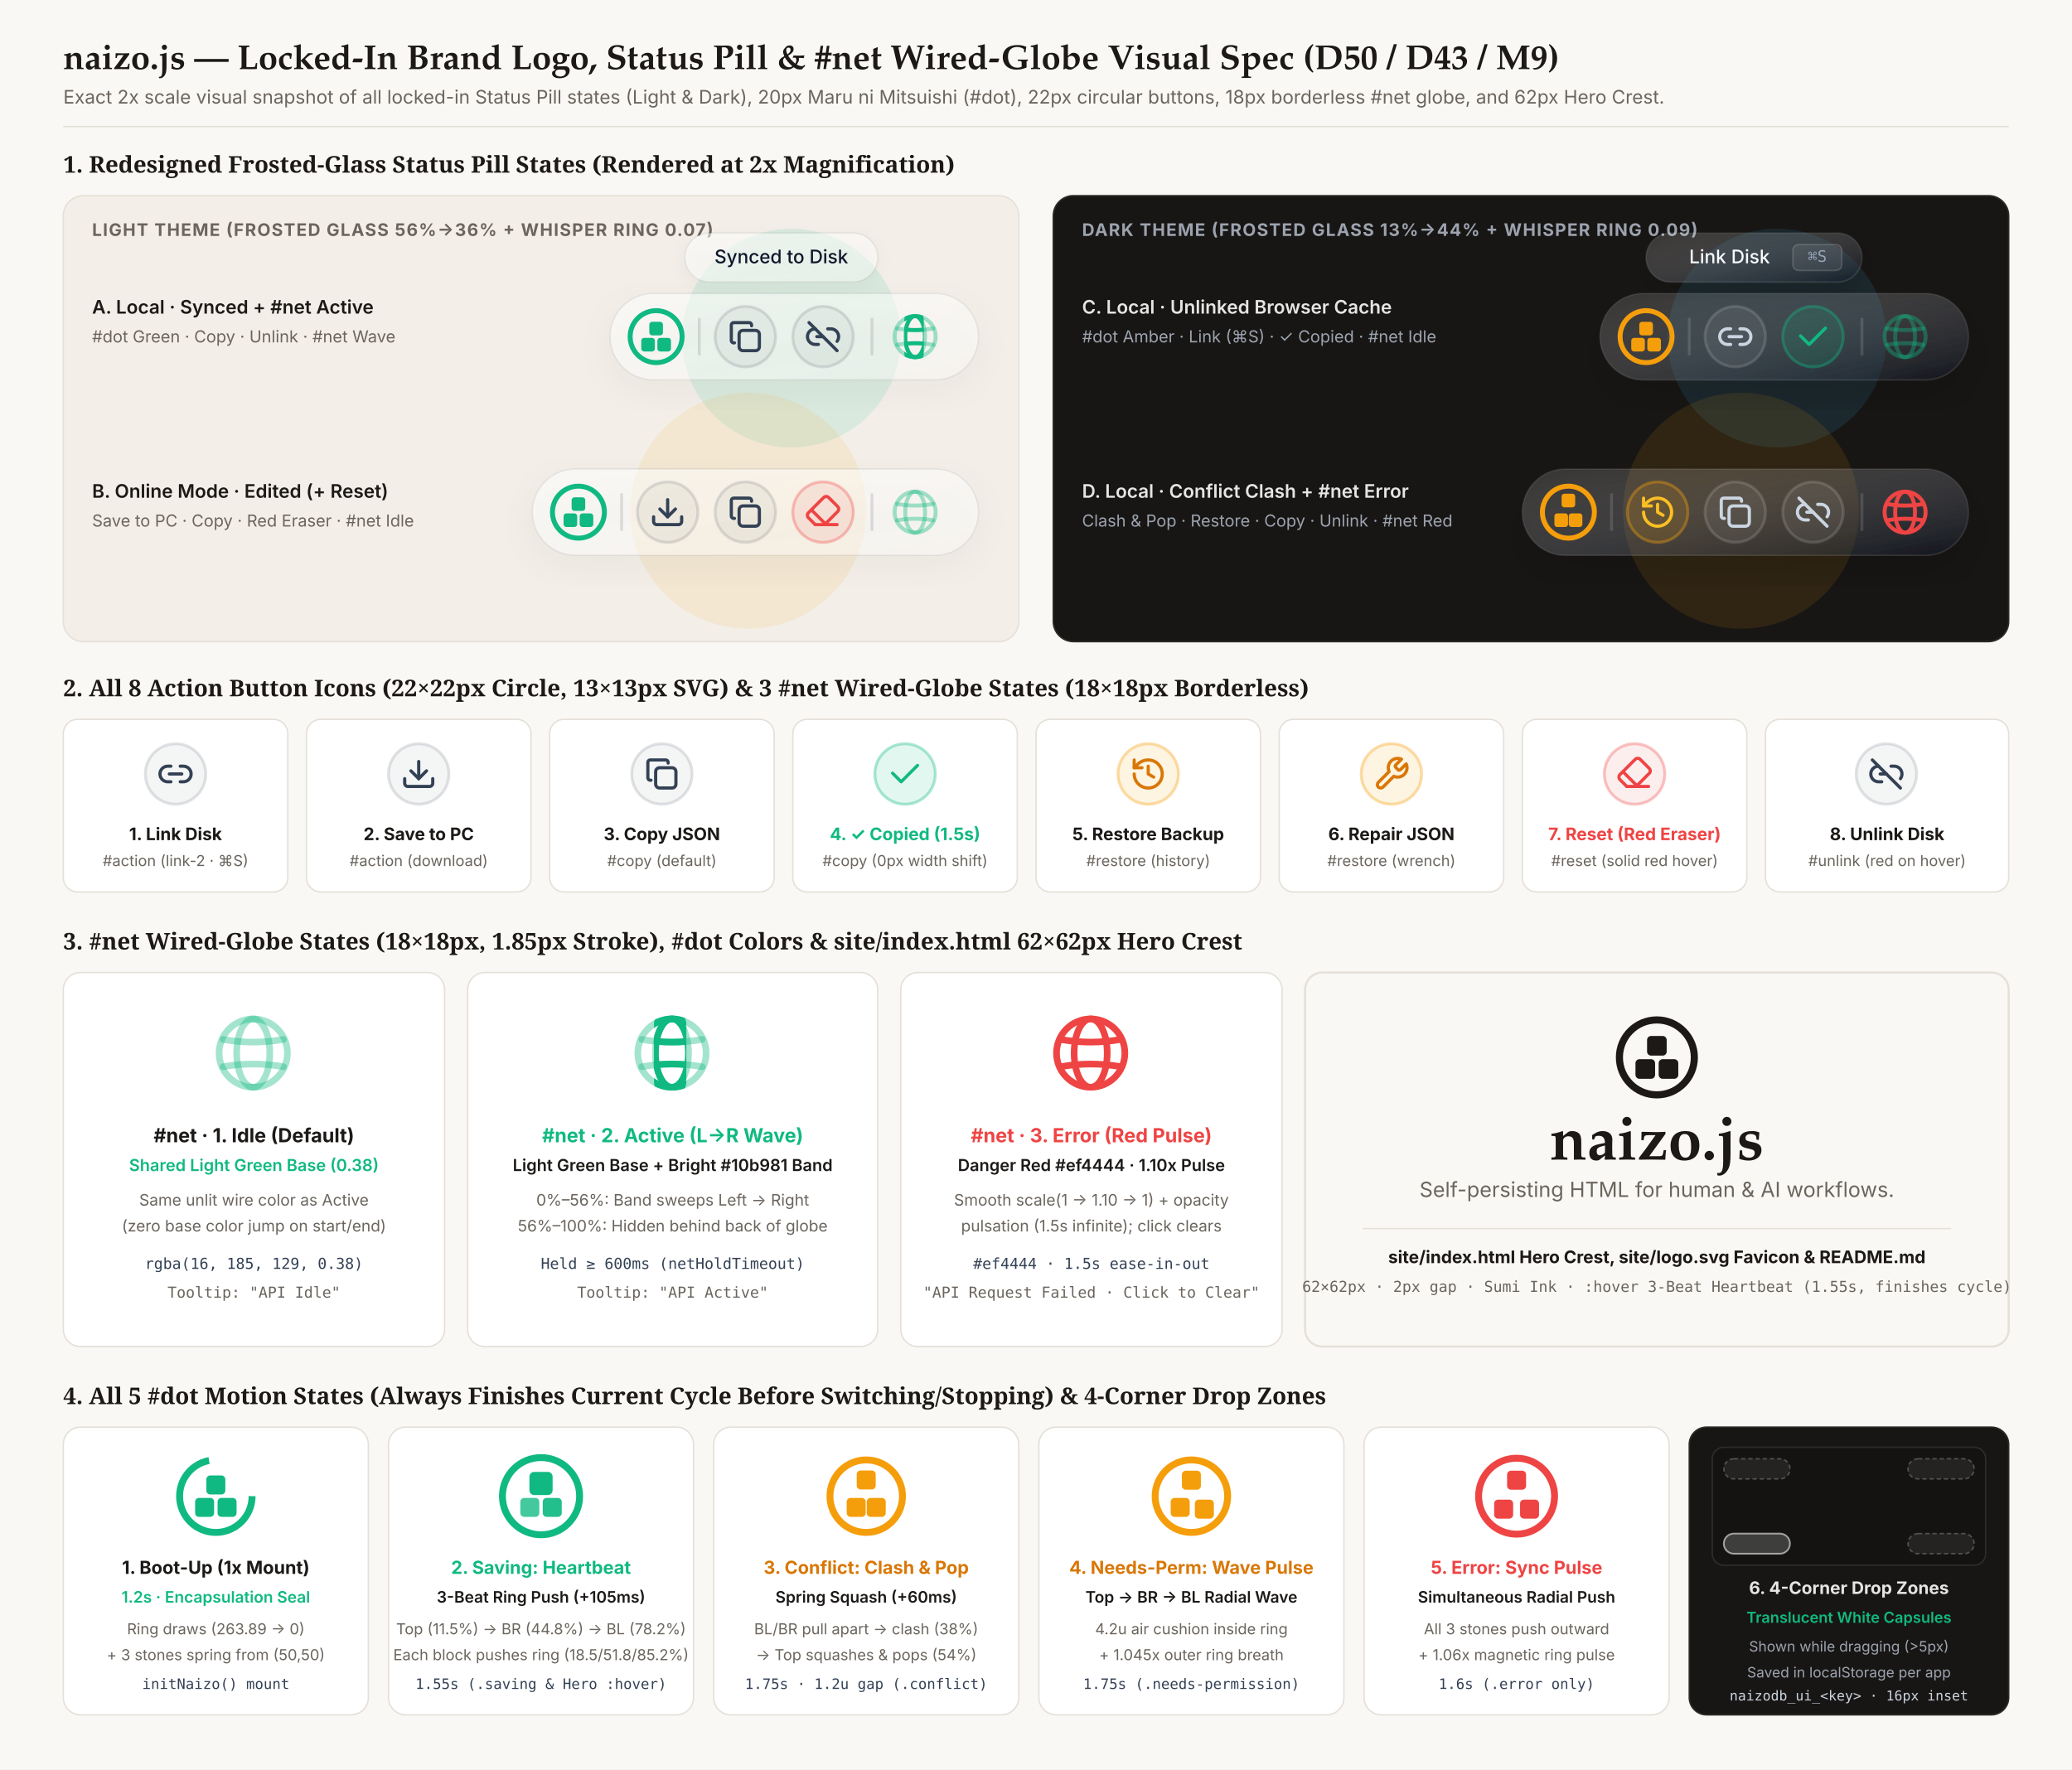
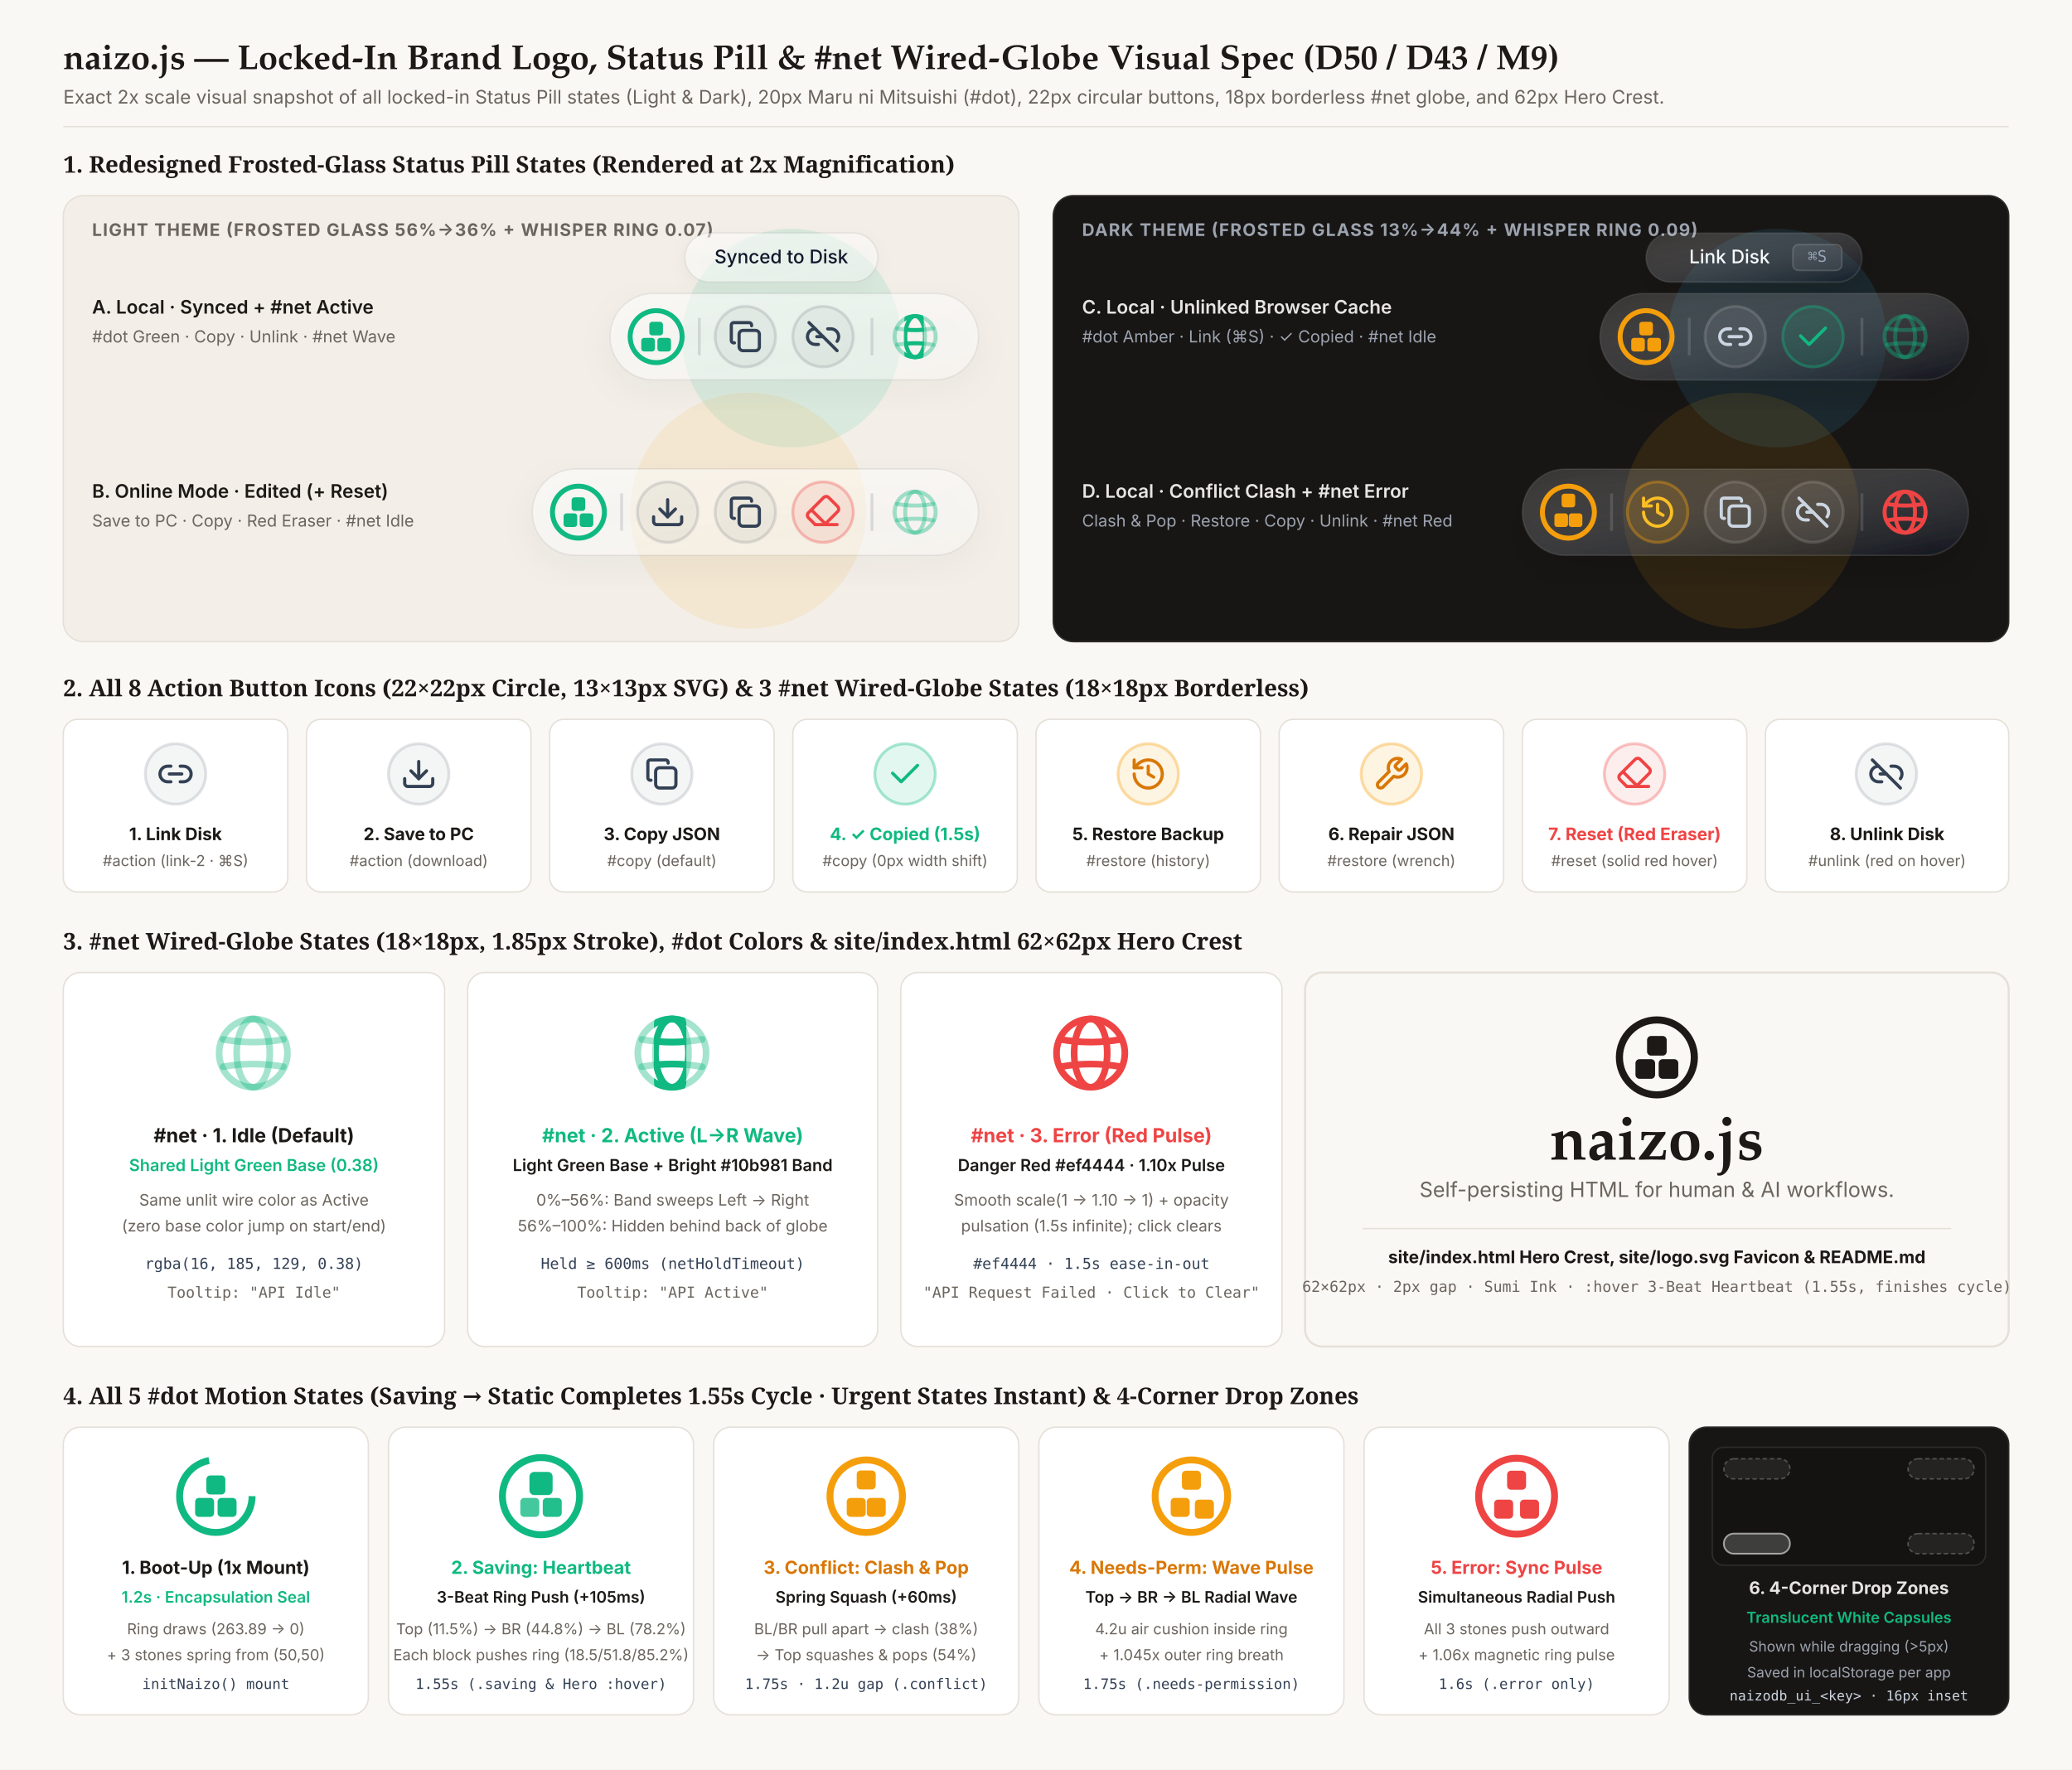
<svg xmlns="http://www.w3.org/2000/svg" width="1440" height="1230" viewBox="0 0 1440 1230" font-family="-apple-system, BlinkMacSystemFont, 'Inter', 'Segoe UI', Helvetica, Arial, sans-serif">
  <defs>
    <clipPath id="wave-clip-demo">
      <rect x="7" y="0" width="9" height="24" rx="4" />
    </clipPath>
    <filter id="pill-shadow-light" x="-15%" y="-25%" width="130%" height="160%">
      <feDropShadow dx="0" dy="4" stdDeviation="6" flood-color="#0f172a" flood-opacity="0.09" />
    </filter>
    <filter id="pill-shadow-dark" x="-15%" y="-25%" width="130%" height="160%">
      <feDropShadow dx="0" dy="6" stdDeviation="8" flood-color="#000000" flood-opacity="0.42" />
    </filter>
    <linearGradient id="frosted-light" x1="0%" y1="0%" x2="100%" y2="100%">
      <stop offset="0%" stop-color="#ffffff" stop-opacity="0.56" />
      <stop offset="100%" stop-color="#ffffff" stop-opacity="0.36" />
    </linearGradient>
    <linearGradient id="frosted-dark" x1="0%" y1="0%" x2="100%" y2="100%">
      <stop offset="0%" stop-color="#ffffff" stop-opacity="0.13" />
      <stop offset="100%" stop-color="#0f172a" stop-opacity="0.44" />
    </linearGradient>
  </defs>
  <rect width="1440" height="1230" fill="#faf8f5" />
  <text x="44" y="48" font-family="Georgia, 'Palatino Linotype', serif" font-size="24" font-weight="bold" fill="#1c1917">naizo.js — Locked-In Brand Logo, Status Pill &amp; #net Wired-Globe Visual Spec (D50 / D43 / M9)</text>
  <text x="44" y="72" font-size="13" fill="#6b655e">Exact 2x scale visual snapshot of all locked-in Status Pill states (Light &amp; Dark), 20px Maru ni Mitsuishi (#dot), 22px circular buttons, 18px borderless #net globe, and 62px Hero Crest.</text>
  <line x1="44" y1="88" x2="1396" y2="88" stroke="#e5e0d8" stroke-width="1" />
  <text x="44" y="120" font-family="Georgia, serif" font-size="16" font-weight="bold" fill="#1c1917">1. Redesigned Frosted-Glass Status Pill States (Rendered at 2x Magnification)</text>
  <rect x="44" y="136" width="664" height="310" rx="14" fill="#f3efe8" stroke="#e5e0d8" stroke-width="1" />
  <circle cx="550" cy="235" r="76" fill="#10b981" fill-opacity="0.11" />
  <circle cx="520" cy="355" r="82" fill="#f59e0b" fill-opacity="0.10" />
  <text x="64" y="164" font-size="12" font-weight="bold" fill="#6b655e" letter-spacing="0.06em">LIGHT THEME (FROSTED GLASS 56%→36% + WHISPER RING 0.07)</text>
  <text x="64" y="218" font-size="13" font-weight="600" fill="#1c1917">A. Local · Synced + #net Active</text>
  <text x="64" y="238" font-size="11.5" fill="#6b655e">#dot Green · Copy · Unlink · #net Wave</text>
  <g transform="translate(476, 162)">
    <rect x="0" y="0" width="134" height="34" rx="17" fill="url(#frosted-light)" stroke="#0f172a" stroke-opacity="0.07" filter="url(#pill-shadow-light)" />
    <text x="67" y="21" font-size="13" font-weight="500" fill="#0f172a" text-anchor="middle">Synced to Disk</text>
  </g>
  <g transform="translate(424, 204) scale(2)">
    <rect x="0" y="0" width="128" height="30" rx="15" fill="url(#frosted-light)" stroke="#0f172a" stroke-opacity="0.07" stroke-width="0.5" filter="url(#pill-shadow-light)" />
    <g transform="translate(5.25, 4.25) scale(0.215)" color="#10b981">
      <circle cx="50" cy="50" r="42" fill="none" stroke="#10b981" stroke-width="8" />
      <rect x="39" y="26" width="22" height="22" rx="4.5" fill="#10b981" />
      <rect x="26" y="52" width="22" height="22" rx="4.5" fill="#10b981" />
      <rect x="52" y="52" width="22" height="22" rx="4.5" fill="#10b981" />
    </g>
    <line x1="31" y1="8.5" x2="31" y2="21.5" stroke="#0f172a" stroke-opacity="0.12" stroke-width="1" />
    <g transform="translate(36, 4)">
      <circle cx="11" cy="11" r="10.5" fill="#0f172a" fill-opacity="0.045" stroke="#0f172a" stroke-opacity="0.12" stroke-width="1" />
      <g transform="translate(4.5, 4.5) scale(0.5416)" stroke="#334155" stroke-width="2.05" stroke-linecap="round" stroke-linejoin="round" fill="none">
        <rect x="8" y="8" width="13" height="13" rx="2.5" />
        <path d="M5 16H4.5A1.5 1.5 0 0 1 3 14.5v-10A1.5 1.5 0 0 1 4.5 3h10A1.5 1.5 0 0 1 16 4.5V5" />
      </g>
    </g>
    <g transform="translate(63, 4)">
      <circle cx="11" cy="11" r="10.5" fill="#0f172a" fill-opacity="0.045" stroke="#0f172a" stroke-opacity="0.12" stroke-width="1" />
      <g transform="translate(4.5, 4.5) scale(0.5416)" stroke="#334155" stroke-width="2.05" stroke-linecap="round" stroke-linejoin="round" fill="none">
        <path d="M9 17H7A5 5 0 0 1 7 7" />
        <path d="M15 7h2a5 5 0 0 1 4 8" />
        <line x1="8" y1="12" x2="12" y2="12" />
        <line x1="3" y1="3" x2="21" y2="21" />
      </g>
    </g>
    <line x1="91" y1="8.5" x2="91" y2="21.5" stroke="#0f172a" stroke-opacity="0.12" stroke-width="1" />
    <g transform="translate(97, 6) scale(0.75)" stroke-linecap="round" stroke-linejoin="round" fill="none">
      <g stroke="#10b981" stroke-opacity="0.38" stroke-width="1.85">
        <path d="M 3.6 8.2 Q 12 9.7 20.4 8.2" />
        <path d="M 3.6 15.8 Q 12 14.3 20.4 15.8" />
        <ellipse cx="12" cy="12" rx="4.6" ry="9.5" />
        <circle cx="12" cy="12" r="9.5" />
      </g>
      <g stroke="#10b981" stroke-width="1.85" clip-path="url(#wave-clip-demo)">
        <path d="M 3.6 8.2 Q 12 9.7 20.4 8.2" />
        <path d="M 3.6 15.8 Q 12 14.3 20.4 15.8" />
        <ellipse cx="12" cy="12" rx="4.6" ry="9.5" />
        <circle cx="12" cy="12" r="9.5" />
      </g>
    </g>
  </g>
  <text x="64" y="346" font-size="13" font-weight="600" fill="#1c1917">B. Online Mode · Edited (+ Reset)</text>
  <text x="64" y="366" font-size="11.5" fill="#6b655e">Save to PC · Copy · Red Eraser · #net Idle</text>
  <g transform="translate(370, 326) scale(2)">
    <rect x="0" y="0" width="155" height="30" rx="15" fill="url(#frosted-light)" stroke="#0f172a" stroke-opacity="0.07" stroke-width="0.5" filter="url(#pill-shadow-light)" />
    <g transform="translate(5.25, 4.25) scale(0.215)">
      <circle cx="50" cy="50" r="42" fill="none" stroke="#10b981" stroke-width="8" />
      <rect x="39" y="26" width="22" height="22" rx="4.5" fill="#10b981" />
      <rect x="26" y="52" width="22" height="22" rx="4.5" fill="#10b981" />
      <rect x="52" y="52" width="22" height="22" rx="4.5" fill="#10b981" />
    </g>
    <line x1="31" y1="8.5" x2="31" y2="21.5" stroke="#0f172a" stroke-opacity="0.12" stroke-width="1" />
    <g transform="translate(36, 4)">
      <circle cx="11" cy="11" r="10.5" fill="#0f172a" fill-opacity="0.045" stroke="#0f172a" stroke-opacity="0.12" stroke-width="1" />
      <g transform="translate(4.5, 4.5) scale(0.5416)" stroke="#334155" stroke-width="2.05" stroke-linecap="round" stroke-linejoin="round" fill="none">
        <path d="M21 15v3a2 2 0 0 1-2 2H5a2 2 0 0 1-2-2v-3" />
        <polyline points="7 10 12 15 17 10" />
        <line x1="12" y1="15" x2="12" y2="4" />
      </g>
    </g>
    <g transform="translate(63, 4)">
      <circle cx="11" cy="11" r="10.5" fill="#0f172a" fill-opacity="0.045" stroke="#0f172a" stroke-opacity="0.12" stroke-width="1" />
      <g transform="translate(4.5, 4.5) scale(0.5416)" stroke="#334155" stroke-width="2.05" stroke-linecap="round" stroke-linejoin="round" fill="none">
        <rect x="8" y="8" width="13" height="13" rx="2.5" />
        <path d="M5 16H4.5A1.5 1.5 0 0 1 3 14.5v-10A1.5 1.5 0 0 1 4.5 3h10A1.5 1.5 0 0 1 16 4.5V5" />
      </g>
    </g>
    <g transform="translate(90, 4)">
      <circle cx="11" cy="11" r="10.5" fill="#ef4444" fill-opacity="0.09" stroke="#ef4444" stroke-opacity="0.32" stroke-width="1" />
      <g transform="translate(4.5, 4.5) scale(0.5416)" stroke="#ef4444" stroke-width="2.05" stroke-linecap="round" stroke-linejoin="round" fill="none">
        <path d="m7 20-4.3-4.3c-1-1-1-2.5 0-3.4l9.6-9.6c1-1 2.5-1 3.4 0l5.6 5.6c1 1 1 2.5 0 3.4L13 20" />
        <path d="M21 20H7" />
        <path d="m5 11 9 9" />
      </g>
    </g>
    <line x1="118" y1="8.5" x2="118" y2="21.5" stroke="#0f172a" stroke-opacity="0.12" stroke-width="1" />
    <g transform="translate(124, 6) scale(0.75)" stroke="#10b981" stroke-opacity="0.38" stroke-width="1.85" stroke-linecap="round" stroke-linejoin="round" fill="none">
      <path d="M 3.6 8.2 Q 12 9.7 20.4 8.2" />
      <path d="M 3.6 15.8 Q 12 14.3 20.4 15.8" />
      <ellipse cx="12" cy="12" rx="4.6" ry="9.5" />
      <circle cx="12" cy="12" r="9.5" />
    </g>
  </g>
  <rect x="732" y="136" width="664" height="310" rx="14" fill="#181614" stroke="#2e2c28" stroke-width="1" />
  <circle cx="1235" cy="235" r="76" fill="#38bdf8" fill-opacity="0.11" />
  <circle cx="1210" cy="355" r="82" fill="#f59e0b" fill-opacity="0.11" />
  <text x="752" y="164" font-size="12" font-weight="bold" fill="#9ca3af" letter-spacing="0.06em">DARK THEME (FROSTED GLASS 13%→44% + WHISPER RING 0.09)</text>
  <text x="752" y="218" font-size="13" font-weight="600" fill="#e7e5e4">C. Local · Unlinked Browser Cache</text>
  <text x="752" y="238" font-size="11.5" fill="#9ca3af">#dot Amber · Link (⌘S) · ✓ Copied · #net Idle</text>
  <g transform="translate(1144, 162)">
    <rect x="0" y="0" width="150" height="34" rx="17" fill="url(#frosted-dark)" stroke="#ffffff" stroke-opacity="0.09" filter="url(#pill-shadow-dark)" />
    <text x="58" y="21" font-size="13" font-weight="500" fill="#f8fafc" text-anchor="middle">Link Disk</text>
    <rect x="102" y="8" width="34" height="18" rx="4" fill="#ffffff" fill-opacity="0.08" stroke="#ffffff" stroke-opacity="0.16" />
    <text x="119" y="20" font-family="monospace" font-size="11" fill="#94a3b8" text-anchor="middle">⌘S</text>
  </g>
  <g transform="translate(1112, 204) scale(2)">
    <rect x="0" y="0" width="128" height="30" rx="15" fill="url(#frosted-dark)" stroke="#ffffff" stroke-opacity="0.09" stroke-width="0.5" filter="url(#pill-shadow-dark)" />
    <g transform="translate(5.25, 4.25) scale(0.215)">
      <circle cx="50" cy="50" r="42" fill="none" stroke="#f59e0b" stroke-width="8" />
      <rect x="39" y="26" width="22" height="22" rx="4.5" fill="#f59e0b" />
      <rect x="26" y="52" width="22" height="22" rx="4.5" fill="#f59e0b" />
      <rect x="52" y="52" width="22" height="22" rx="4.5" fill="#f59e0b" />
    </g>
    <line x1="31" y1="8.5" x2="31" y2="21.5" stroke="#ffffff" stroke-opacity="0.13" stroke-width="1" />
    <g transform="translate(36, 4)">
      <circle cx="11" cy="11" r="10.5" fill="#ffffff" fill-opacity="0.07" stroke="#ffffff" stroke-opacity="0.14" stroke-width="1" />
      <g transform="translate(4.5, 4.5) scale(0.5416)" stroke="#cbd5e1" stroke-width="2.05" stroke-linecap="round" stroke-linejoin="round" fill="none">
        <path d="M9 17H7A5 5 0 0 1 7 7h2" />
        <path d="M15 7h2a5 5 0 1 1 0 10h-2" />
        <line x1="8" y1="12" x2="16" y2="12" />
      </g>
    </g>
    <g transform="translate(63, 4)">
      <circle cx="11" cy="11" r="10.5" fill="#10b981" fill-opacity="0.14" stroke="#10b981" stroke-opacity="0.38" stroke-width="1" />
      <g transform="translate(4.5, 4.5) scale(0.5416)" stroke="#10b981" stroke-width="2.05" stroke-linecap="round" stroke-linejoin="round" fill="none">
        <polyline points="20 6.5 9.5 17 4 11.5" />
      </g>
    </g>
    <line x1="91" y1="8.5" x2="91" y2="21.5" stroke="#ffffff" stroke-opacity="0.13" stroke-width="1" />
    <g transform="translate(97, 6) scale(0.75)" stroke="#10b981" stroke-opacity="0.38" stroke-width="1.85" stroke-linecap="round" stroke-linejoin="round" fill="none">
      <path d="M 3.6 8.2 Q 12 9.7 20.4 8.2" />
      <path d="M 3.6 15.8 Q 12 14.3 20.4 15.8" />
      <ellipse cx="12" cy="12" rx="4.6" ry="9.5" />
      <circle cx="12" cy="12" r="9.5" />
    </g>
  </g>
  <text x="752" y="346" font-size="13" font-weight="600" fill="#e7e5e4">D. Local · Conflict Clash + #net Error</text>
  <text x="752" y="366" font-size="11.5" fill="#9ca3af">Clash &amp; Pop · Restore · Copy · Unlink · #net Red</text>
  <g transform="translate(1058, 326) scale(2)">
    <rect x="0" y="0" width="155" height="30" rx="15" fill="url(#frosted-dark)" stroke="#ffffff" stroke-opacity="0.09" stroke-width="0.5" filter="url(#pill-shadow-dark)" />
    <g transform="translate(5.25, 4.25) scale(0.215)">
      <circle cx="50" cy="50" r="42" fill="none" stroke="#f59e0b" stroke-width="8" />
      <rect x="39" y="20.2" width="22" height="22" rx="4.5" fill="#f59e0b" />
      <rect x="27.4" y="52" width="22" height="22" rx="4.5" fill="#f59e0b" />
      <rect x="50.6" y="52" width="22" height="22" rx="4.5" fill="#f59e0b" />
    </g>
    <line x1="31" y1="8.5" x2="31" y2="21.5" stroke="#ffffff" stroke-opacity="0.13" stroke-width="1" />
    <g transform="translate(36, 4)">
      <circle cx="11" cy="11" r="10.5" fill="#f59e0b" fill-opacity="0.14" stroke="#f59e0b" stroke-opacity="0.38" stroke-width="1" />
      <g transform="translate(4.5, 4.5) scale(0.5416)" stroke="#fbbf24" stroke-width="2.05" stroke-linecap="round" stroke-linejoin="round" fill="none">
        <path d="M3 12a9 9 0 1 0 9-9 9.75 9.75 0 0 0-6.74 2.74L3 8" />
        <path d="M3 3v5h5" />
        <path d="M12 7v5l3.5 2" />
      </g>
    </g>
    <g transform="translate(63, 4)">
      <circle cx="11" cy="11" r="10.5" fill="#ffffff" fill-opacity="0.07" stroke="#ffffff" stroke-opacity="0.14" stroke-width="1" />
      <g transform="translate(4.5, 4.5) scale(0.5416)" stroke="#cbd5e1" stroke-width="2.05" stroke-linecap="round" stroke-linejoin="round" fill="none">
        <rect x="8" y="8" width="13" height="13" rx="2.5" />
        <path d="M5 16H4.5A1.5 1.5 0 0 1 3 14.5v-10A1.5 1.5 0 0 1 4.5 3h10A1.5 1.5 0 0 1 16 4.5V5" />
      </g>
    </g>
    <g transform="translate(90, 4)">
      <circle cx="11" cy="11" r="10.5" fill="#ffffff" fill-opacity="0.07" stroke="#ffffff" stroke-opacity="0.14" stroke-width="1" />
      <g transform="translate(4.5, 4.5) scale(0.5416)" stroke="#cbd5e1" stroke-width="2.05" stroke-linecap="round" stroke-linejoin="round" fill="none">
        <path d="M9 17H7A5 5 0 0 1 7 7" />
        <path d="M15 7h2a5 5 0 0 1 4 8" />
        <line x1="8" y1="12" x2="12" y2="12" />
        <line x1="3" y1="3" x2="21" y2="21" />
      </g>
    </g>
    <line x1="118" y1="8.5" x2="118" y2="21.5" stroke="#ffffff" stroke-opacity="0.13" stroke-width="1" />
    <g transform="translate(124, 6) scale(0.75)" stroke="#ef4444" stroke-width="1.85" stroke-linecap="round" stroke-linejoin="round" fill="none">
      <path d="M 3.6 8.2 Q 12 9.7 20.4 8.2" />
      <path d="M 3.6 15.8 Q 12 14.3 20.4 15.8" />
      <ellipse cx="12" cy="12" rx="4.6" ry="9.5" />
      <circle cx="12" cy="12" r="9.5" />
    </g>
  </g>
  <text x="44" y="484" font-family="Georgia, serif" font-size="16" font-weight="bold" fill="#1c1917">2. All 8 Action Button Icons (22×22px Circle, 13×13px SVG) &amp; 3 #net Wired-Globe States (18×18px Borderless)</text>
  <g transform="translate(44, 500)">
    <rect x="0" y="0" width="156" height="120" rx="10" fill="#ffffff" stroke="#e5e0d8" />
    <g transform="translate(56, 16) scale(2)">
      <circle cx="11" cy="11" r="10.5" fill="#0f172a" fill-opacity="0.045" stroke="#0f172a" stroke-opacity="0.12" />
      <g transform="translate(4.5, 4.5) scale(0.5416)" stroke="#334155" stroke-width="2.05" stroke-linecap="round" stroke-linejoin="round" fill="none">
        <path d="M9 17H7A5 5 0 0 1 7 7h2" />
        <path d="M15 7h2a5 5 0 1 1 0 10h-2" />
        <line x1="8" y1="12" x2="16" y2="12" />
      </g>
    </g>
    <text x="78" y="84" font-size="12" font-weight="bold" fill="#1c1917" text-anchor="middle">1. Link Disk</text>
    <text x="78" y="102" font-size="10.5" fill="#6b655e" text-anchor="middle">#action (link-2 · ⌘S)</text>
    <g transform="translate(169, 0)">
      <rect x="0" y="0" width="156" height="120" rx="10" fill="#ffffff" stroke="#e5e0d8" />
      <g transform="translate(56, 16) scale(2)">
        <circle cx="11" cy="11" r="10.5" fill="#0f172a" fill-opacity="0.045" stroke="#0f172a" stroke-opacity="0.12" />
        <g transform="translate(4.5, 4.5) scale(0.5416)" stroke="#334155" stroke-width="2.05" stroke-linecap="round" stroke-linejoin="round" fill="none">
          <path d="M21 15v3a2 2 0 0 1-2 2H5a2 2 0 0 1-2-2v-3" />
          <polyline points="7 10 12 15 17 10" />
          <line x1="12" y1="15" x2="12" y2="4" />
        </g>
      </g>
      <text x="78" y="84" font-size="12" font-weight="bold" fill="#1c1917" text-anchor="middle">2. Save to PC</text>
      <text x="78" y="102" font-size="10.5" fill="#6b655e" text-anchor="middle">#action (download)</text>
    </g>
    <g transform="translate(338, 0)">
      <rect x="0" y="0" width="156" height="120" rx="10" fill="#ffffff" stroke="#e5e0d8" />
      <g transform="translate(56, 16) scale(2)">
        <circle cx="11" cy="11" r="10.5" fill="#0f172a" fill-opacity="0.045" stroke="#0f172a" stroke-opacity="0.12" />
        <g transform="translate(4.5, 4.5) scale(0.5416)" stroke="#334155" stroke-width="2.05" stroke-linecap="round" stroke-linejoin="round" fill="none">
          <rect x="8" y="8" width="13" height="13" rx="2.5" />
          <path d="M5 16H4.5A1.5 1.5 0 0 1 3 14.5v-10A1.5 1.5 0 0 1 4.5 3h10A1.5 1.5 0 0 1 16 4.5V5" />
        </g>
      </g>
      <text x="78" y="84" font-size="12" font-weight="bold" fill="#1c1917" text-anchor="middle">3. Copy JSON</text>
      <text x="78" y="102" font-size="10.5" fill="#6b655e" text-anchor="middle">#copy (default)</text>
    </g>
    <g transform="translate(507, 0)">
      <rect x="0" y="0" width="156" height="120" rx="10" fill="#ffffff" stroke="#e5e0d8" />
      <g transform="translate(56, 16) scale(2)">
        <circle cx="11" cy="11" r="10.5" fill="#10b981" fill-opacity="0.12" stroke="#10b981" stroke-opacity="0.35" />
        <g transform="translate(4.5, 4.5) scale(0.5416)" stroke="#10b981" stroke-width="2.05" stroke-linecap="round" stroke-linejoin="round" fill="none">
          <polyline points="20 6.5 9.5 17 4 11.5" />
        </g>
      </g>
      <text x="78" y="84" font-size="12" font-weight="bold" fill="#10b981" text-anchor="middle">4. ✓ Copied (1.5s)</text>
      <text x="78" y="102" font-size="10.5" fill="#6b655e" text-anchor="middle">#copy (0px width shift)</text>
    </g>
    <g transform="translate(676, 0)">
      <rect x="0" y="0" width="156" height="120" rx="10" fill="#ffffff" stroke="#e5e0d8" />
      <g transform="translate(56, 16) scale(2)">
        <circle cx="11" cy="11" r="10.5" fill="#f59e0b" fill-opacity="0.12" stroke="#f59e0b" stroke-opacity="0.35" />
        <g transform="translate(4.5, 4.5) scale(0.5416)" stroke="#d97706" stroke-width="2.05" stroke-linecap="round" stroke-linejoin="round" fill="none">
          <path d="M3 12a9 9 0 1 0 9-9 9.75 9.75 0 0 0-6.74 2.74L3 8" />
          <path d="M3 3v5h5" />
          <path d="M12 7v5l3.5 2" />
        </g>
      </g>
      <text x="78" y="84" font-size="12" font-weight="bold" fill="#1c1917" text-anchor="middle">5. Restore Backup</text>
      <text x="78" y="102" font-size="10.5" fill="#6b655e" text-anchor="middle">#restore (history)</text>
    </g>
    <g transform="translate(845, 0)">
      <rect x="0" y="0" width="156" height="120" rx="10" fill="#ffffff" stroke="#e5e0d8" />
      <g transform="translate(56, 16) scale(2)">
        <circle cx="11" cy="11" r="10.5" fill="#f59e0b" fill-opacity="0.12" stroke="#f59e0b" stroke-opacity="0.35" />
        <g transform="translate(4.5, 4.5) scale(0.5416)" stroke="#d97706" stroke-width="2.05" stroke-linecap="round" stroke-linejoin="round" fill="none">
          <path d="M14.7 6.3a1 1 0 0 0 0 1.4l1.6 1.6a1 1 0 0 0 1.4 0l3.77-3.77a6 6 0 0 1-7.94 7.94l-6.91 6.91a2.12 2.12 0 0 1-3-3l6.91-6.91a6 6 0 0 1 7.94-7.94l-3.76 3.76z" />
        </g>
      </g>
      <text x="78" y="84" font-size="12" font-weight="bold" fill="#1c1917" text-anchor="middle">6. Repair JSON</text>
      <text x="78" y="102" font-size="10.5" fill="#6b655e" text-anchor="middle">#restore (wrench)</text>
    </g>
    <g transform="translate(1014, 0)">
      <rect x="0" y="0" width="156" height="120" rx="10" fill="#ffffff" stroke="#e5e0d8" />
      <g transform="translate(56, 16) scale(2)">
        <circle cx="11" cy="11" r="10.5" fill="#ef4444" fill-opacity="0.09" stroke="#ef4444" stroke-opacity="0.32" />
        <g transform="translate(4.5, 4.5) scale(0.5416)" stroke="#ef4444" stroke-width="2.05" stroke-linecap="round" stroke-linejoin="round" fill="none">
          <path d="m7 20-4.3-4.3c-1-1-1-2.5 0-3.4l9.6-9.6c1-1 2.5-1 3.4 0l5.6 5.6c1 1 1 2.5 0 3.4L13 20" />
          <path d="M21 20H7" />
          <path d="m5 11 9 9" />
        </g>
      </g>
      <text x="78" y="84" font-size="12" font-weight="bold" fill="#ef4444" text-anchor="middle">7. Reset (Red Eraser)</text>
      <text x="78" y="102" font-size="10.5" fill="#6b655e" text-anchor="middle">#reset (solid red hover)</text>
    </g>
    <g transform="translate(1183, 0)">
      <rect x="0" y="0" width="169" height="120" rx="10" fill="#ffffff" stroke="#e5e0d8" />
      <g transform="translate(62, 16) scale(2)">
        <circle cx="11" cy="11" r="10.5" fill="#0f172a" fill-opacity="0.045" stroke="#0f172a" stroke-opacity="0.12" />
        <g transform="translate(4.5, 4.5) scale(0.5416)" stroke="#334155" stroke-width="2.05" stroke-linecap="round" stroke-linejoin="round" fill="none">
          <path d="M9 17H7A5 5 0 0 1 7 7" />
          <path d="M15 7h2a5 5 0 0 1 4 8" />
          <line x1="8" y1="12" x2="12" y2="12" />
          <line x1="3" y1="3" x2="21" y2="21" />
        </g>
      </g>
      <text x="84.5" y="84" font-size="12" font-weight="bold" fill="#1c1917" text-anchor="middle">8. Unlink Disk</text>
      <text x="84.5" y="102" font-size="10.5" fill="#6b655e" text-anchor="middle">#unlink (red on hover)</text>
    </g>
  </g>
  <text x="44" y="660" font-family="Georgia, serif" font-size="16" font-weight="bold" fill="#1c1917">3. #net Wired-Globe States (18×18px, 1.85px Stroke), #dot Colors &amp; site/index.html 62×62px Hero Crest</text>
  <g transform="translate(44, 676)">
    <rect x="0" y="0" width="265" height="260" rx="12" fill="#ffffff" stroke="#e5e0d8" />
    <g transform="translate(102, 26) scale(2.5)" stroke="#10b981" stroke-opacity="0.38" stroke-width="1.85" stroke-linecap="round" stroke-linejoin="round" fill="none">
      <path d="M 3.6 8.2 Q 12 9.7 20.4 8.2" />
      <path d="M 3.6 15.8 Q 12 14.3 20.4 15.8" />
      <ellipse cx="12" cy="12" rx="4.6" ry="9.5" />
      <circle cx="12" cy="12" r="9.5" />
    </g>
    <text x="132.5" y="118" font-size="13.5" font-weight="bold" fill="#1c1917" text-anchor="middle">#net · 1. Idle (Default)</text>
    <text x="132.5" y="138" font-size="11.5" fill="#10b981" font-weight="600" text-anchor="middle">Shared Light Green Base (0.38)</text>
    <text x="132.5" y="162" font-size="11" fill="#6b655e" text-anchor="middle">Same unlit wire color as Active</text>
    <text x="132.5" y="180" font-size="11" fill="#6b655e" text-anchor="middle">(zero base color jump on start/end)</text>
    <text x="132.5" y="206" font-family="monospace" font-size="10.5" fill="#334155" text-anchor="middle">rgba(16, 185, 129, 0.38)</text>
    <text x="132.5" y="226" font-family="monospace" font-size="10.5" fill="#6b655e" text-anchor="middle">Tooltip: "API Idle"</text>
  </g>
  <g transform="translate(325, 676)">
    <rect x="0" y="0" width="285" height="260" rx="12" fill="#ffffff" stroke="#e5e0d8" />
    <g transform="translate(112, 26) scale(2.5)" stroke-linecap="round" stroke-linejoin="round" fill="none">
      <g stroke="#10b981" stroke-opacity="0.38" stroke-width="1.85">
        <path d="M 3.6 8.2 Q 12 9.7 20.4 8.2" />
        <path d="M 3.6 15.8 Q 12 14.3 20.4 15.8" />
        <ellipse cx="12" cy="12" rx="4.6" ry="9.5" />
        <circle cx="12" cy="12" r="9.5" />
      </g>
      <g stroke="#10b981" stroke-width="1.85" clip-path="url(#wave-clip-demo)">
        <path d="M 3.6 8.2 Q 12 9.7 20.4 8.2" />
        <path d="M 3.6 15.8 Q 12 14.3 20.4 15.8" />
        <ellipse cx="12" cy="12" rx="4.6" ry="9.5" />
        <circle cx="12" cy="12" r="9.5" />
      </g>
    </g>
    <text x="142.5" y="118" font-size="13.5" font-weight="bold" fill="#10b981" text-anchor="middle">#net · 2. Active (L→R Wave)</text>
    <text x="142.5" y="138" font-size="11.5" fill="#1c1917" font-weight="600" text-anchor="middle">Light Green Base + Bright #10b981 Band</text>
    <text x="142.5" y="162" font-size="11" fill="#6b655e" text-anchor="middle">0%–56%: Band sweeps Left → Right</text>
    <text x="142.5" y="180" font-size="11" fill="#6b655e" text-anchor="middle">56%–100%: Hidden behind back of globe</text>
    <text x="142.5" y="206" font-family="monospace" font-size="10.5" fill="#334155" text-anchor="middle">Held ≥ 600ms (netHoldTimeout)</text>
    <text x="142.5" y="226" font-family="monospace" font-size="10.5" fill="#6b655e" text-anchor="middle">Tooltip: "API Active"</text>
  </g>
  <g transform="translate(626, 676)">
    <rect x="0" y="0" width="265" height="260" rx="12" fill="#ffffff" stroke="#e5e0d8" />
    <g transform="translate(102, 26) scale(2.5)" stroke="#ef4444" stroke-width="1.85" stroke-linecap="round" stroke-linejoin="round" fill="none">
      <path d="M 3.6 8.2 Q 12 9.7 20.4 8.2" />
      <path d="M 3.6 15.8 Q 12 14.3 20.4 15.8" />
      <ellipse cx="12" cy="12" rx="4.6" ry="9.5" />
      <circle cx="12" cy="12" r="9.5" />
    </g>
    <text x="132.5" y="118" font-size="13.5" font-weight="bold" fill="#ef4444" text-anchor="middle">#net · 3. Error (Red Pulse)</text>
    <text x="132.5" y="138" font-size="11.5" fill="#1c1917" font-weight="600" text-anchor="middle">Danger Red #ef4444 · 1.10x Pulse</text>
    <text x="132.5" y="162" font-size="11" fill="#6b655e" text-anchor="middle">Smooth scale(1 → 1.10 → 1) + opacity</text>
    <text x="132.5" y="180" font-size="11" fill="#6b655e" text-anchor="middle">pulsation (1.5s infinite); click clears</text>
    <text x="132.5" y="206" font-family="monospace" font-size="10.5" fill="#334155" text-anchor="middle">#ef4444 · 1.5s ease-in-out</text>
    <text x="132.5" y="226" font-family="monospace" font-size="10.5" fill="#6b655e" text-anchor="middle">"API Request Failed · Click to Clear"</text>
  </g>
  <g transform="translate(907, 676)">
    <rect x="0" y="0" width="489" height="260" rx="12" fill="#faf8f5" stroke="#e5e0d8" stroke-width="1.5" />
    <g transform="translate(213.5, 28) scale(0.62)">
      <circle cx="50" cy="50" r="42" fill="none" stroke="#1c1917" stroke-width="8" />
      <rect x="39" y="26" width="22" height="22" rx="4.5" fill="#1c1917" />
      <rect x="26" y="52" width="22" height="22" rx="4.5" fill="#1c1917" />
      <rect x="52" y="52" width="22" height="22" rx="4.5" fill="#1c1917" />
    </g>
    <text x="244.5" y="130" font-family="Georgia, 'Palatino Linotype', serif" font-size="42" font-weight="bold" fill="#1c1917" text-anchor="middle">naizo.js</text>
    <text x="244.5" y="156" font-size="14.5" fill="#6b655e" text-anchor="middle">Self-persisting HTML for human &amp; AI workflows.</text>
    <line x1="40" y1="178" x2="449" y2="178" stroke="#e5e0d8" />
    <text x="244.5" y="202" font-size="12" font-weight="bold" fill="#1c1917" text-anchor="middle">site/index.html Hero Crest, site/logo.svg Favicon &amp; README.md</text>
    <text x="244.5" y="222" font-family="monospace" font-size="10.5" fill="#6b655e" text-anchor="middle">62×62px · 2px gap · Sumi Ink · :hover 3-Beat Heartbeat (1.55s, finishes cycle)</text>
  </g>
-   <text x="44" y="976" font-family="Georgia, serif" font-size="16" font-weight="bold" fill="#1c1917">4. All 5 #dot Motion States (Always Finishes Current Cycle Before Switching/Stopping) &amp; 4-Corner Drop Zones</text>
+   <text x="44" y="976" font-family="Georgia, serif" font-size="16" font-weight="bold" fill="#1c1917">4. All 5 #dot Motion States (Saving → Static Completes 1.55s Cycle · Urgent States Instant) &amp; 4-Corner Drop Zones</text>
  <g transform="translate(44, 992)">
    <rect x="0" y="0" width="212" height="200" rx="12" fill="#ffffff" stroke="#e5e0d8" />
    <g transform="translate(76, 18) scale(0.6)">
      <circle cx="50" cy="50" r="42" fill="none" stroke="#10b981" stroke-width="8" stroke-dasharray="190 74" />
      <rect x="39" y="26" width="22" height="22" rx="4.5" fill="#10b981" />
      <rect x="26" y="52" width="22" height="22" rx="4.5" fill="#10b981" />
      <rect x="52" y="52" width="22" height="22" rx="4.5" fill="#10b981" />
    </g>
    <text x="106" y="102" font-size="12.5" font-weight="bold" fill="#1c1917" text-anchor="middle">1. Boot-Up (1x Mount)</text>
    <text x="106" y="122" font-size="11" fill="#10b981" font-weight="600" text-anchor="middle">1.2s · Encapsulation Seal</text>
    <text x="106" y="144" font-size="10.5" fill="#6b655e" text-anchor="middle">Ring draws (263.89 → 0)</text>
    <text x="106" y="162" font-size="10.5" fill="#6b655e" text-anchor="middle">+ 3 stones spring from (50,50)</text>
    <text x="106" y="182" font-family="monospace" font-size="10" fill="#334155" text-anchor="middle">initNaizo() mount</text>
  </g>
  <g transform="translate(270, 992)">
    <rect x="0" y="0" width="212" height="200" rx="12" fill="#ffffff" stroke="#e5e0d8" />
    <g transform="translate(76, 18) scale(0.6)">
      <circle cx="50" cy="50" r="44.7" fill="none" stroke="#10b981" stroke-width="8" />
      <g transform="translate(50, 37) scale(1.22) translate(-50, -37)">
        <rect x="39" y="24.6" width="22" height="22" rx="4.5" fill="#10b981" />
      </g>
      <rect x="26" y="52" width="22" height="22" rx="4.5" fill="#10b981" fill-opacity="0.78" />
      <rect x="52" y="52" width="22" height="22" rx="4.5" fill="#10b981" fill-opacity="0.92" />
    </g>
    <text x="106" y="102" font-size="12.5" font-weight="bold" fill="#10b981" text-anchor="middle">2. Saving: Heartbeat</text>
    <text x="106" y="122" font-size="11" fill="#1c1917" font-weight="600" text-anchor="middle">3-Beat Ring Push (+105ms)</text>
    <text x="106" y="144" font-size="10.5" fill="#6b655e" text-anchor="middle">Top (11.5%) → BR (44.8%) → BL (78.2%)</text>
    <text x="106" y="162" font-size="10.5" fill="#6b655e" text-anchor="middle">Each block pushes ring (18.5/51.8/85.2%)</text>
    <text x="106" y="182" font-family="monospace" font-size="10" fill="#334155" text-anchor="middle">1.55s (.saving &amp; Hero :hover)</text>
  </g>
  <g transform="translate(496, 992)">
    <rect x="0" y="0" width="212" height="200" rx="12" fill="#ffffff" stroke="#e5e0d8" />
    <g transform="translate(76, 18) scale(0.6)">
      <circle cx="50" cy="50" r="42" fill="none" stroke="#f59e0b" stroke-width="8" />
      <rect x="39" y="20.2" width="22" height="22" rx="4.5" fill="#f59e0b" />
      <rect x="27.4" y="52" width="22" height="22" rx="4.5" fill="#f59e0b" />
      <rect x="50.6" y="52" width="22" height="22" rx="4.5" fill="#f59e0b" />
    </g>
    <text x="106" y="102" font-size="12.5" font-weight="bold" fill="#d97706" text-anchor="middle">3. Conflict: Clash &amp; Pop</text>
    <text x="106" y="122" font-size="11" fill="#1c1917" font-weight="600" text-anchor="middle">Spring Squash (+60ms)</text>
    <text x="106" y="144" font-size="10.5" fill="#6b655e" text-anchor="middle">BL/BR pull apart → clash (38%)</text>
    <text x="106" y="162" font-size="10.5" fill="#6b655e" text-anchor="middle">→ Top squashes &amp; pops (54%)</text>
    <text x="106" y="182" font-family="monospace" font-size="10" fill="#334155" text-anchor="middle">1.75s · 1.2u gap (.conflict)</text>
  </g>
  <g transform="translate(722, 992)">
    <rect x="0" y="0" width="212" height="200" rx="12" fill="#ffffff" stroke="#e5e0d8" />
    <g transform="translate(76, 18) scale(0.6)">
      <circle cx="50" cy="50" r="42" fill="none" stroke="#f59e0b" stroke-width="8" />
      <rect x="39" y="20.5" width="22" height="22" rx="4.5" fill="#f59e0b" />
      <rect x="26" y="52" width="22" height="22" rx="4.5" fill="#f59e0b" />
      <rect x="54" y="54" width="22" height="22" rx="4.5" fill="#f59e0b" />
    </g>
    <text x="106" y="102" font-size="12.5" font-weight="bold" fill="#d97706" text-anchor="middle">4. Needs-Perm: Wave Pulse</text>
    <text x="106" y="122" font-size="11" fill="#1c1917" font-weight="600" text-anchor="middle">Top → BR → BL Radial Wave</text>
    <text x="106" y="144" font-size="10.5" fill="#6b655e" text-anchor="middle">4.2u air cushion inside ring</text>
    <text x="106" y="162" font-size="10.5" fill="#6b655e" text-anchor="middle">+ 1.045x outer ring breath</text>
    <text x="106" y="182" font-family="monospace" font-size="10" fill="#334155" text-anchor="middle">1.75s (.needs-permission)</text>
  </g>
  <g transform="translate(948, 992)">
    <rect x="0" y="0" width="212" height="200" rx="12" fill="#ffffff" stroke="#e5e0d8" />
    <g transform="translate(76, 18) scale(0.6)">
      <circle cx="50" cy="50" r="44" fill="none" stroke="#ef4444" stroke-width="8" />
      <rect x="39" y="20.5" width="22" height="22" rx="4.5" fill="#ef4444" />
      <rect x="24" y="54" width="22" height="22" rx="4.5" fill="#ef4444" />
      <rect x="54" y="54" width="22" height="22" rx="4.5" fill="#ef4444" />
    </g>
    <text x="106" y="102" font-size="12.5" font-weight="bold" fill="#ef4444" text-anchor="middle">5. Error: Sync Pulse</text>
    <text x="106" y="122" font-size="11" fill="#1c1917" font-weight="600" text-anchor="middle">Simultaneous Radial Push</text>
    <text x="106" y="144" font-size="10.5" fill="#6b655e" text-anchor="middle">All 3 stones push outward</text>
    <text x="106" y="162" font-size="10.5" fill="#6b655e" text-anchor="middle">+ 1.06x magnetic ring pulse</text>
    <text x="106" y="182" font-family="monospace" font-size="10" fill="#334155" text-anchor="middle">1.6s (.error only)</text>
  </g>
  <g transform="translate(1174, 992)">
    <rect x="0" y="0" width="222" height="200" rx="12" fill="#181614" stroke="#2e2c28" />
    <rect x="16" y="14" width="190" height="82" rx="8" fill="#141311" stroke="#2e2c28" />
    <rect x="24" y="22" width="46" height="14" rx="7" fill="#ffffff" fill-opacity="0.07" stroke="#ffffff" stroke-opacity="0.24" stroke-dasharray="3 2" />
    <rect x="152" y="22" width="46" height="14" rx="7" fill="#ffffff" fill-opacity="0.07" stroke="#ffffff" stroke-opacity="0.24" stroke-dasharray="3 2" />
    <rect x="24" y="74" width="46" height="14" rx="7" fill="#ffffff" fill-opacity="0.18" stroke="#ffffff" stroke-opacity="0.56" stroke-width="1.2" />
    <rect x="152" y="74" width="46" height="14" rx="7" fill="#ffffff" fill-opacity="0.07" stroke="#ffffff" stroke-opacity="0.24" stroke-dasharray="3 2" />
    <text x="111" y="116" font-size="12" font-weight="bold" fill="#e7e5e4" text-anchor="middle">6. 4-Corner Drop Zones</text>
    <text x="111" y="136" font-size="10.5" fill="#10b981" font-weight="600" text-anchor="middle">Translucent White Capsules</text>
    <text x="111" y="156" font-size="10" fill="#9ca3af" text-anchor="middle">Shown while dragging (&gt;5px)</text>
    <text x="111" y="174" font-size="10" fill="#9ca3af" text-anchor="middle">Saved in localStorage per app</text>
    <text x="111" y="190" font-family="monospace" font-size="9.5" fill="#cbd5e1" text-anchor="middle">naizodb_ui_&lt;key&gt; · 16px inset</text>
  </g>
</svg>
